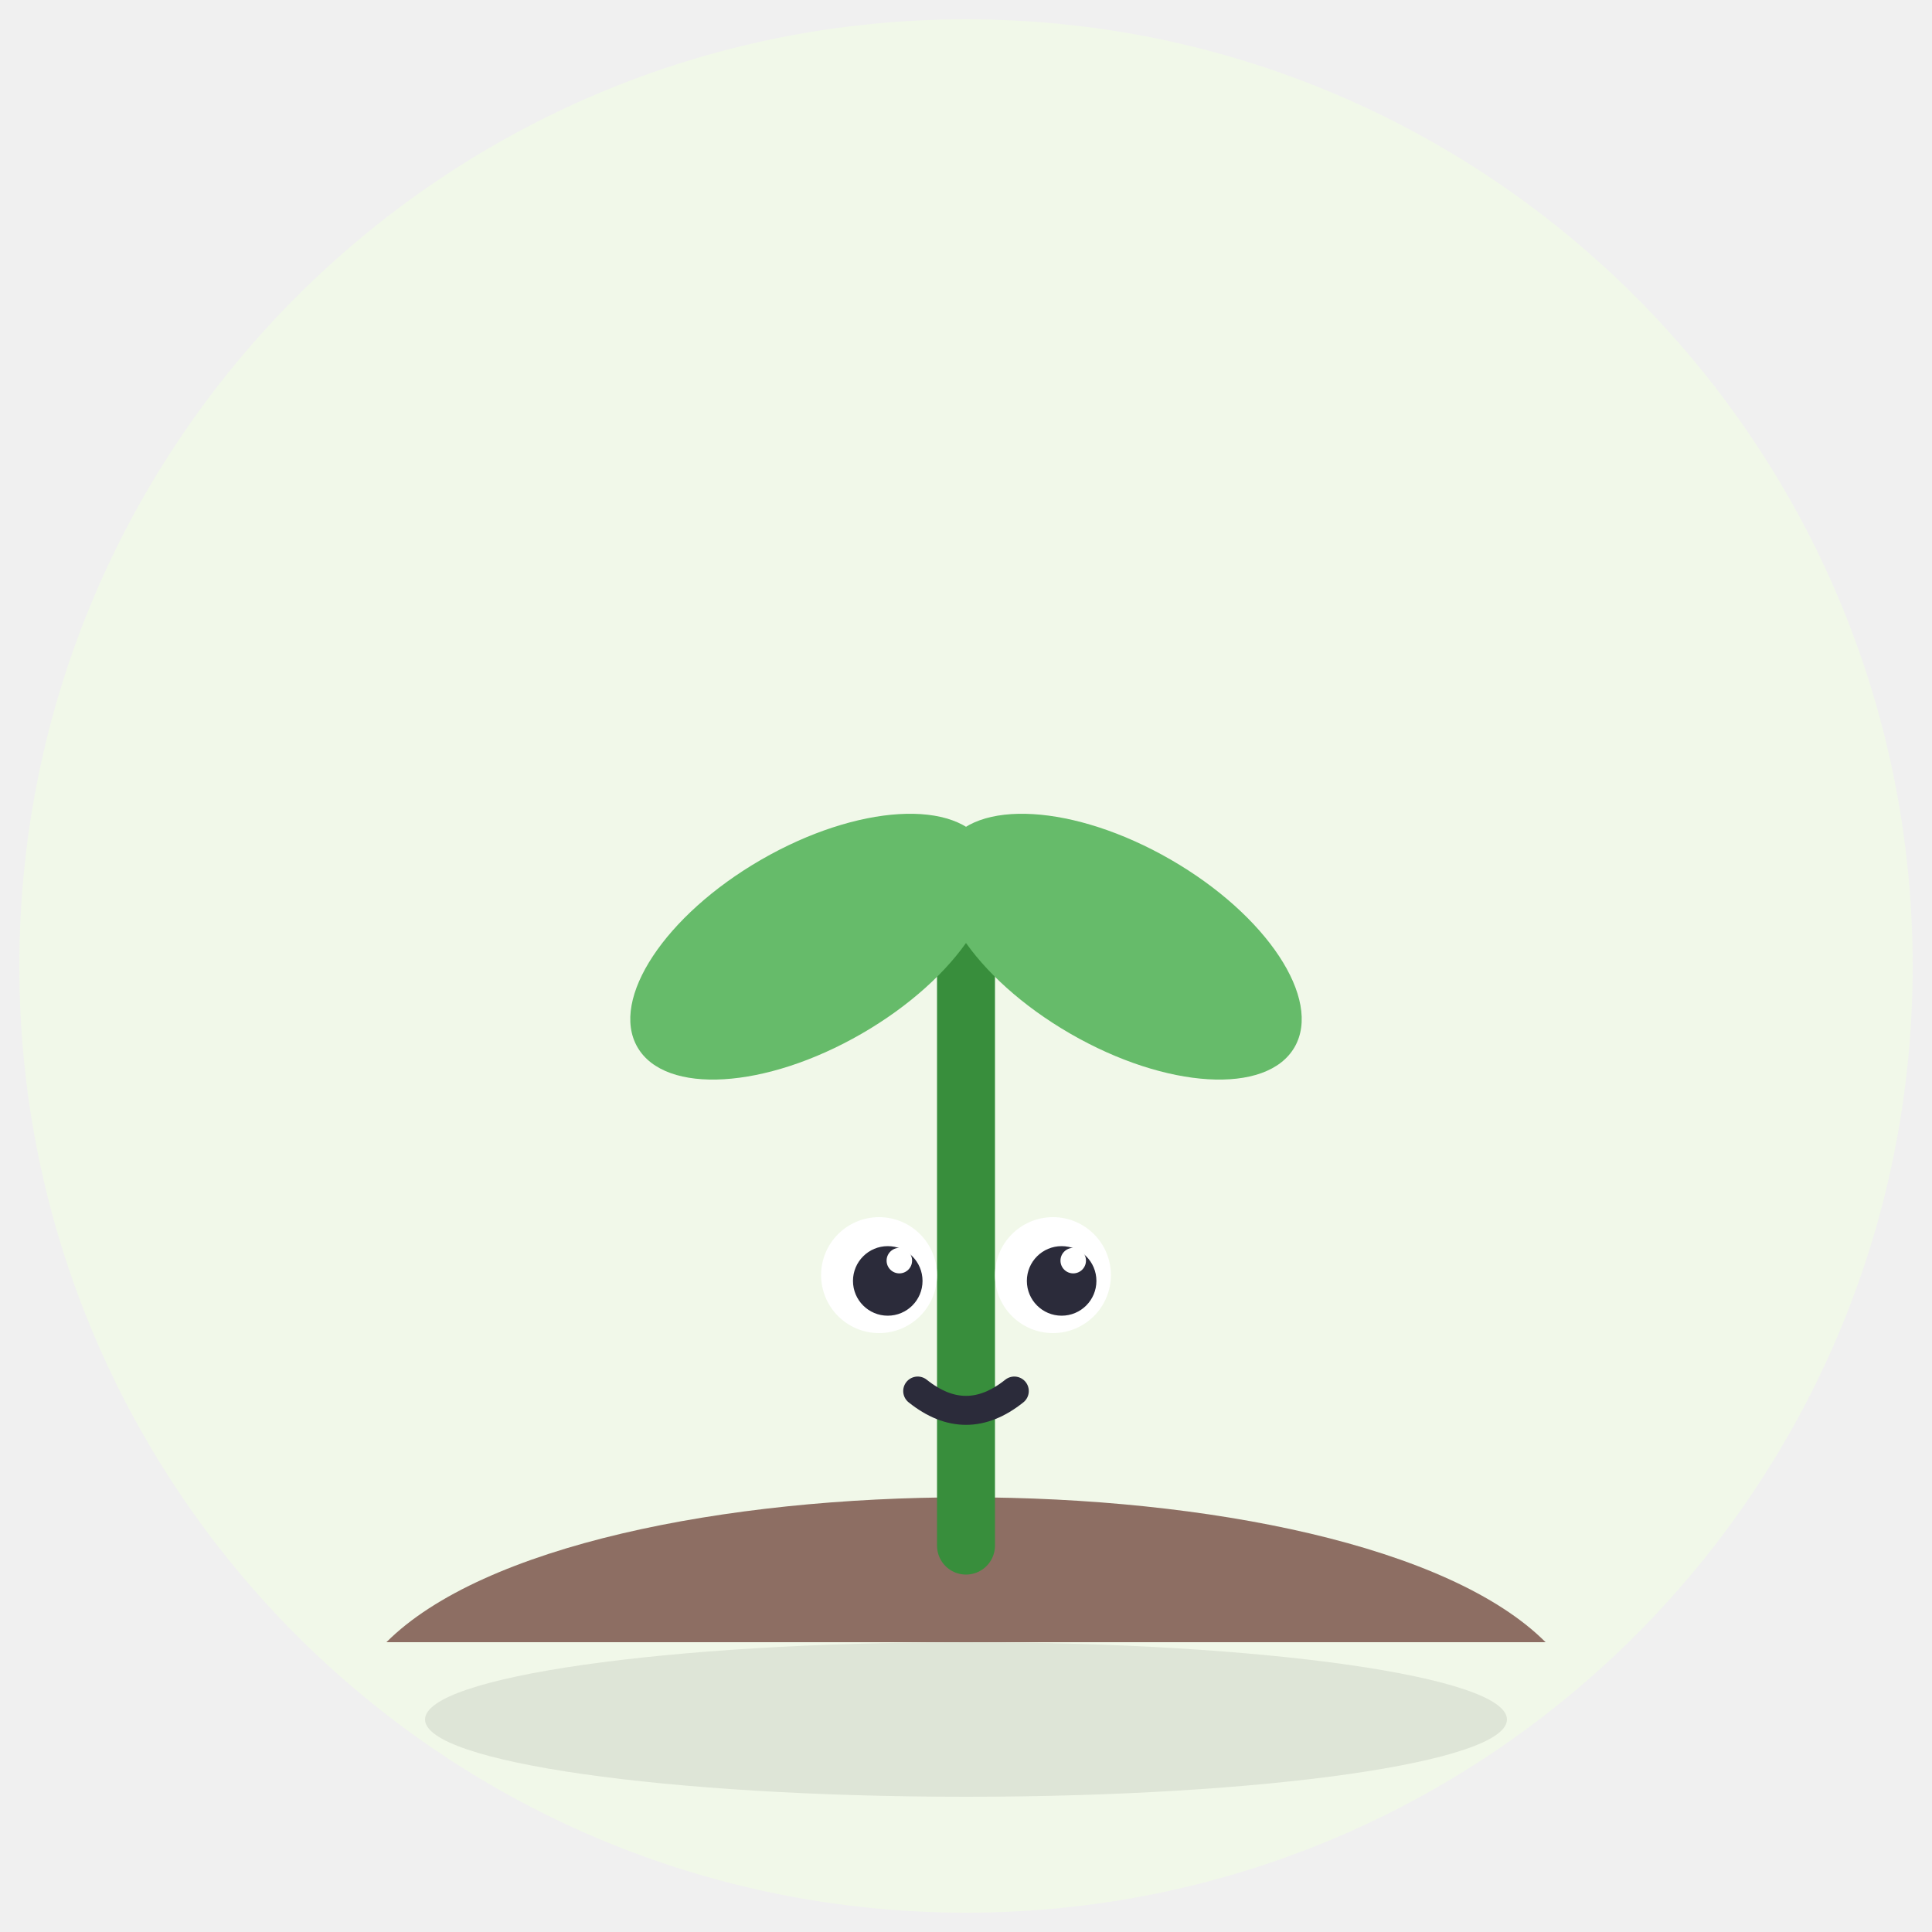
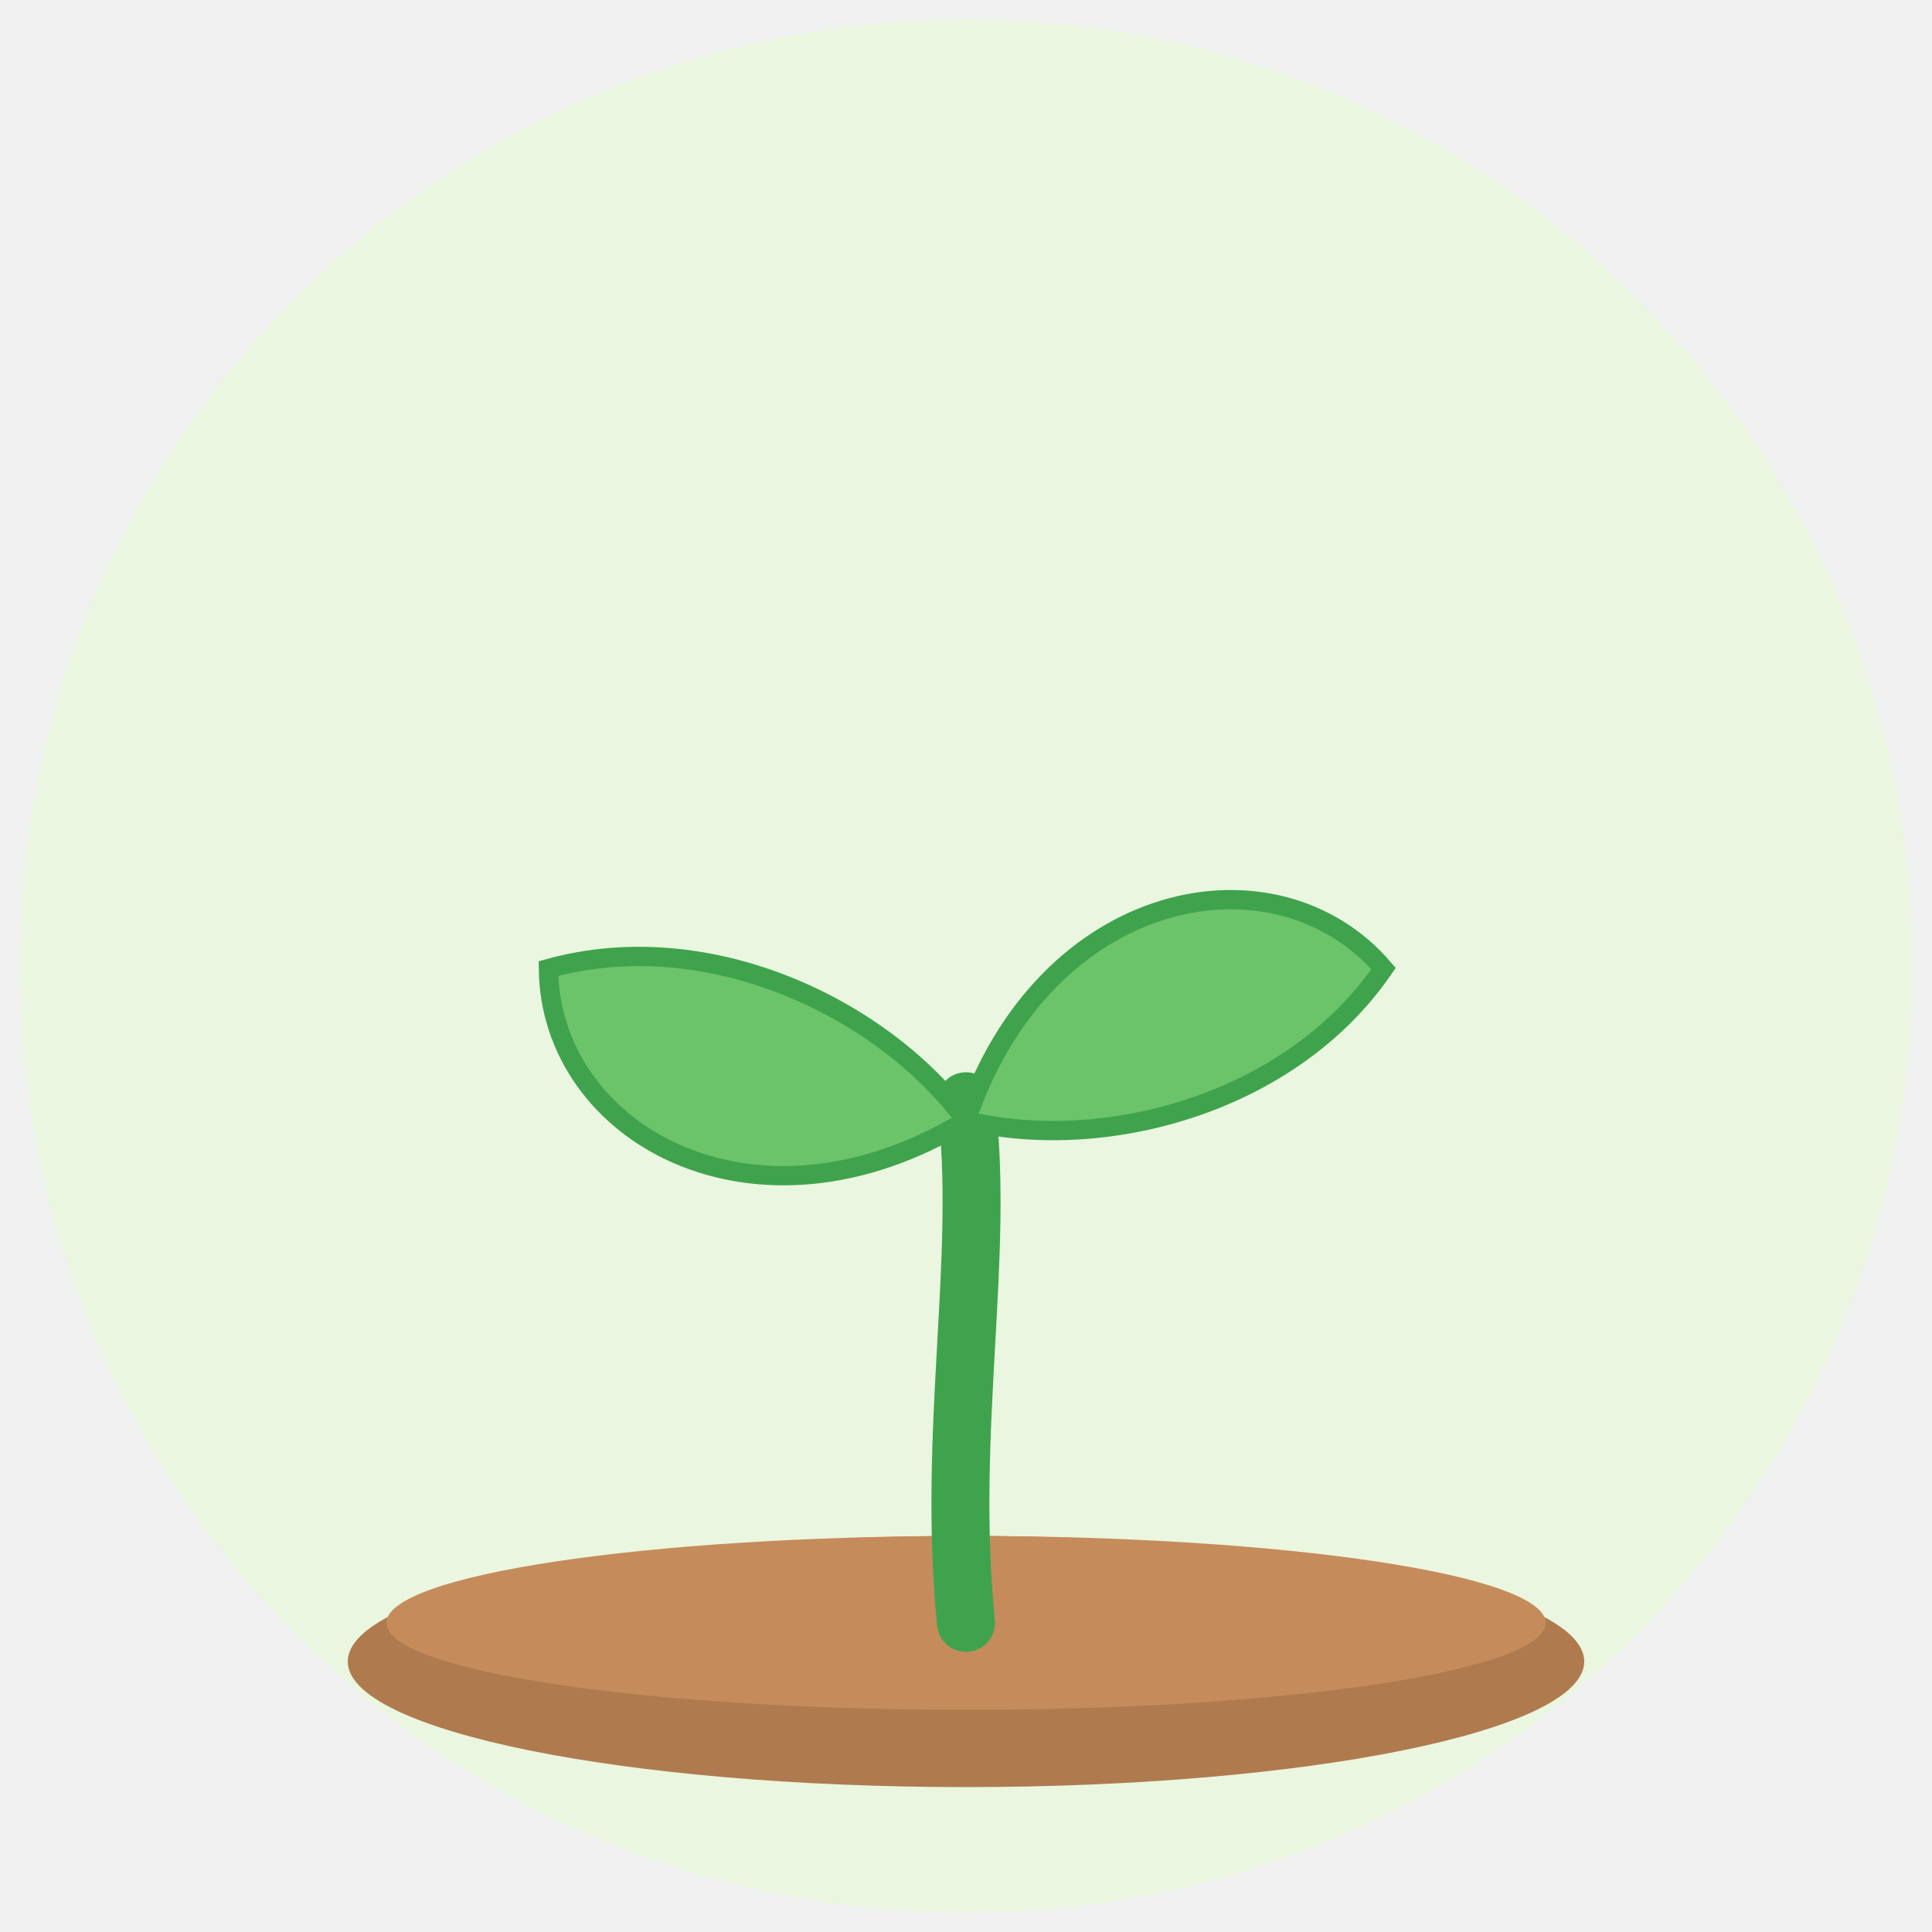
<svg xmlns="http://www.w3.org/2000/svg" viewBox="0 0 200 200" role="img" aria-label="Tohum: Filiz">
-   <circle cx="100" cy="100" r="98" fill="#f1f8e9" />
-   <ellipse cx="100" cy="178" rx="56" ry="8" fill="#000" opacity=".08" />
-   <path d="M40 170 C60 150 140 150 160 170Z" fill="#8d6e63" />
-   <path d="M100 160 C100 140 100 120 100 100" stroke="#388e3c" stroke-width="6" stroke-linecap="round" fill="none" />
-   <ellipse cx="84" cy="98" rx="20.8" ry="10.4" fill="#66bb6a" transform="rotate(-30 84 98)" />
-   <ellipse cx="116" cy="98" rx="20.8" ry="10.4" fill="#66bb6a" transform="rotate(30 116 98)" />
-   <circle cx="91" cy="132" r="6" fill="#fff" />
-   <circle cx="91.9" cy="132.6" r="3.6" fill="#2b2b3a" />
-   <circle cx="93.1" cy="130.5" r="1.32" fill="#fff" />
-   <circle cx="109" cy="132" r="6" fill="#fff" />
-   <circle cx="109.9" cy="132.6" r="3.6" fill="#2b2b3a" />
-   <circle cx="111.1" cy="130.5" r="1.32" fill="#fff" />
-   <path d="M95 144 Q100 148 105 144" fill="none" stroke="#2b2b3a" stroke-width="3" stroke-linecap="round" />
+   <circle cx="100" cy="100" r="98" fill="#eaf6df" />
+   <ellipse cx="100" cy="172" rx="64" ry="13" fill="#b07a4f" />
+   <ellipse cx="100" cy="168" rx="60" ry="9" fill="#c68b5b" />
+   <path d="M100 168 C98 148 102 130 100 114" fill="none" stroke="#3fa34d" stroke-width="6" stroke-linecap="round" />
+   <path d="M100 116 C116 96 140 100 146 116 C132 126 112 124 100 116Z" fill="#6cc46a" stroke="#3fa34d" stroke-width="2" transform="rotate(200 100 116)" />
+   <path d="M100 116 C116 96 140 100 146 116 C132 126 112 124 100 116Z" fill="#6cc46a" stroke="#3fa34d" stroke-width="2" transform="rotate(-20 100 116)" />
</svg>
